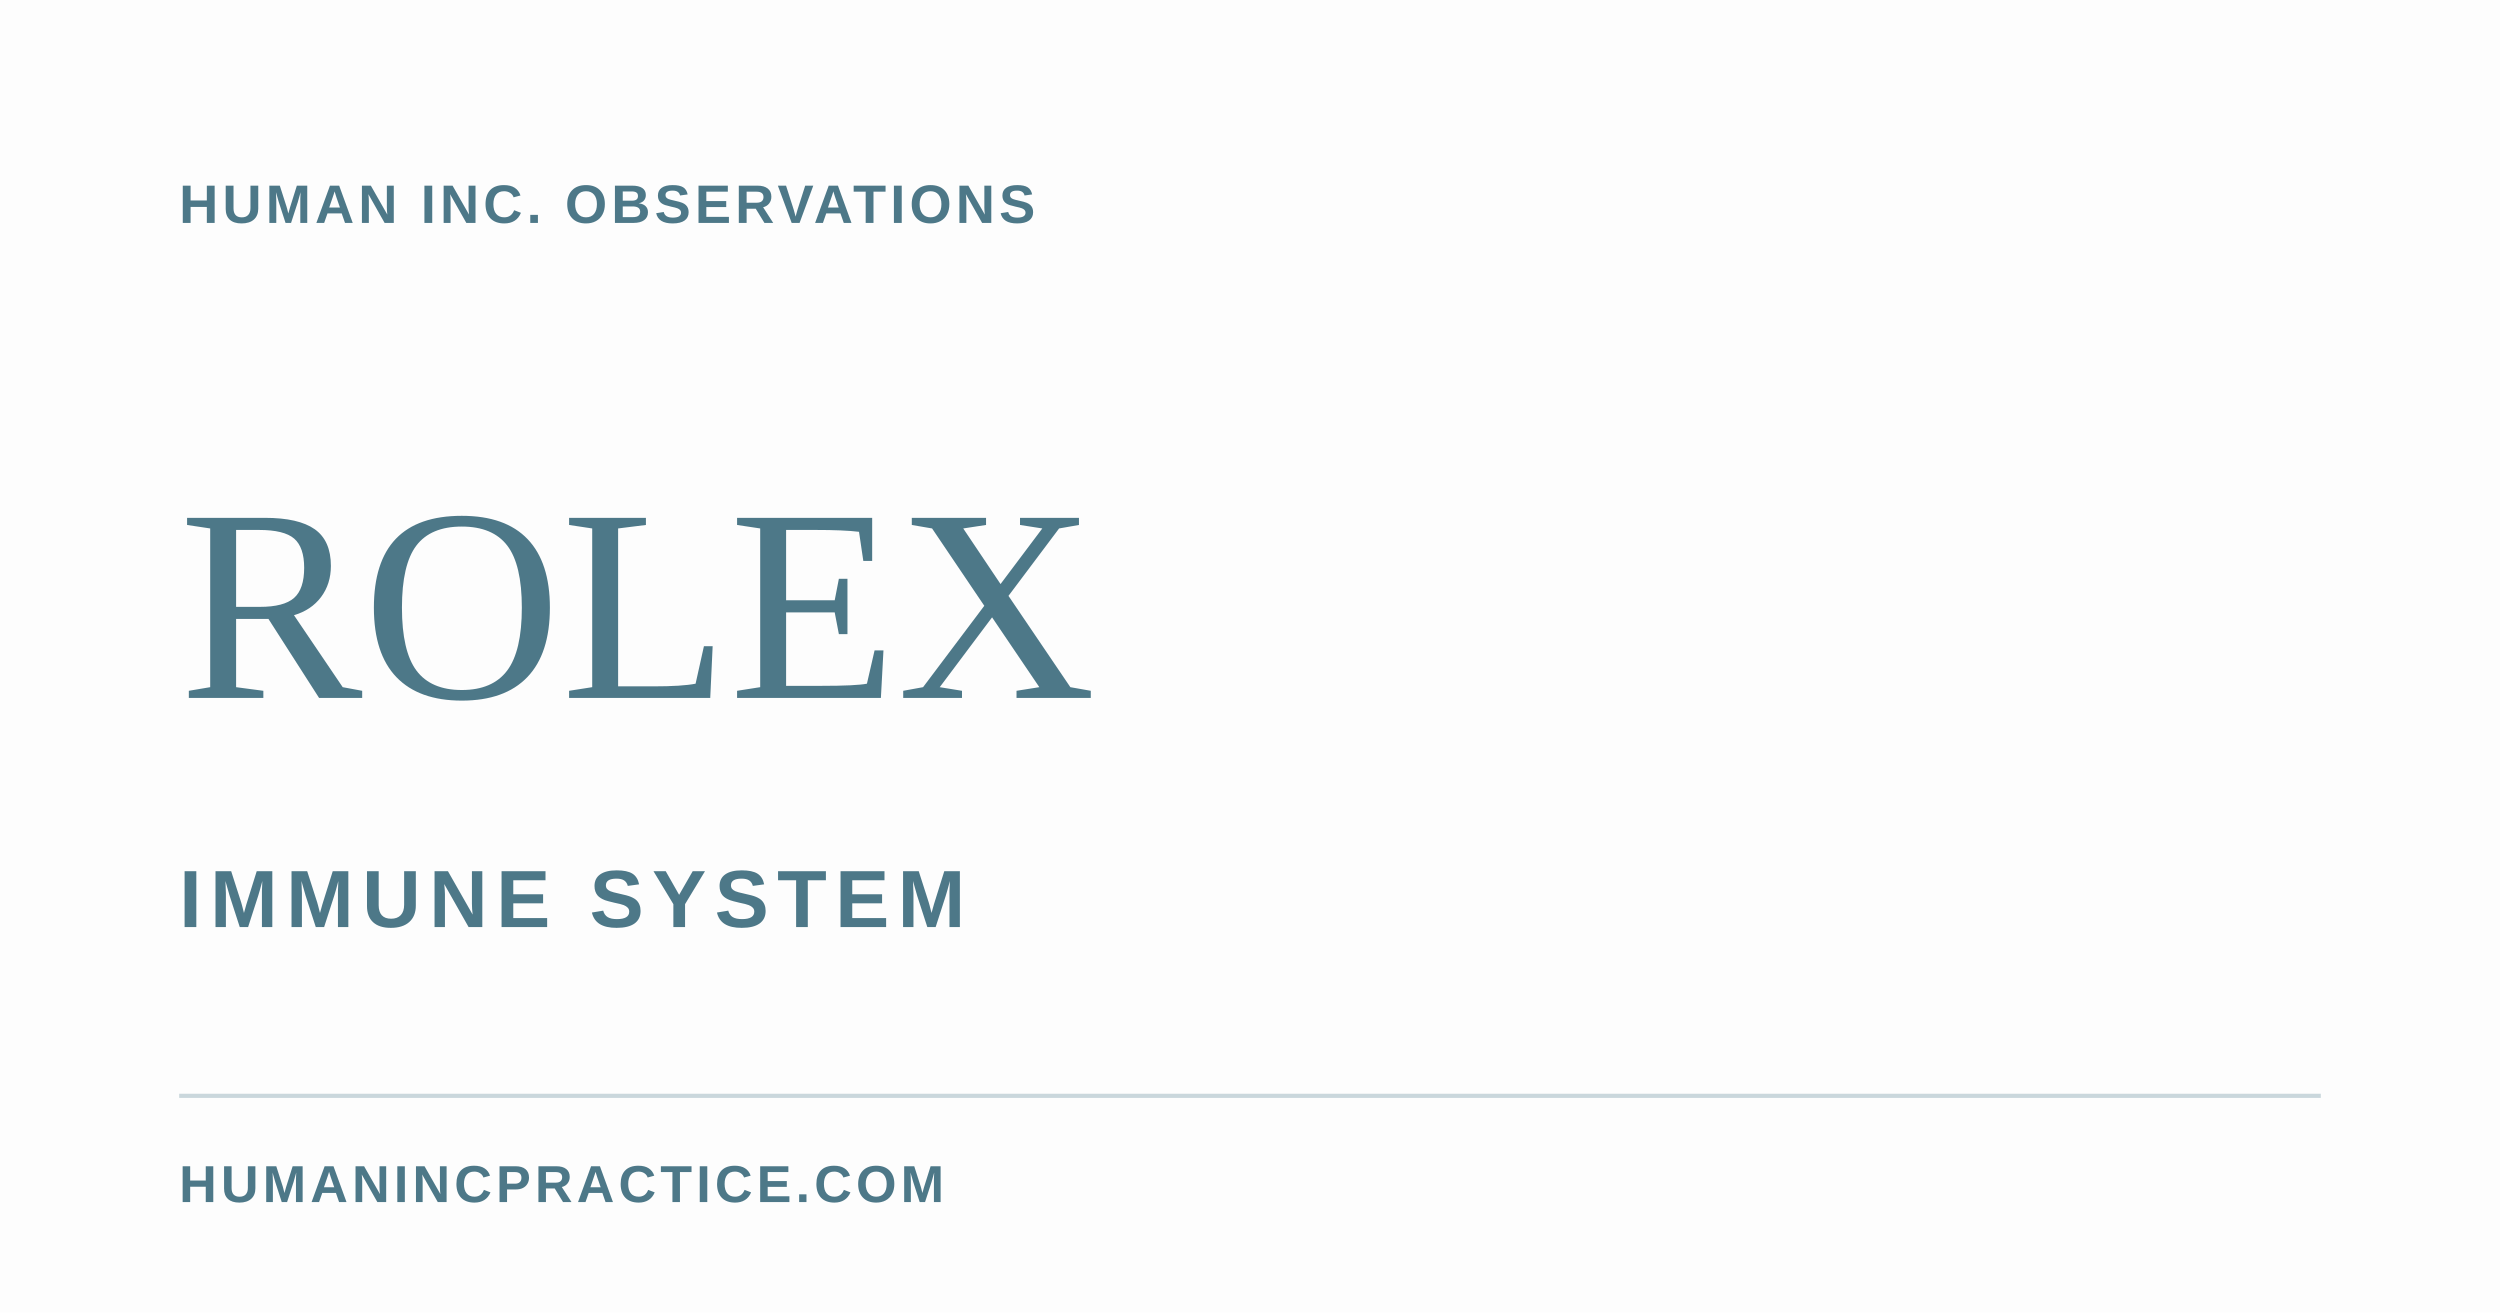
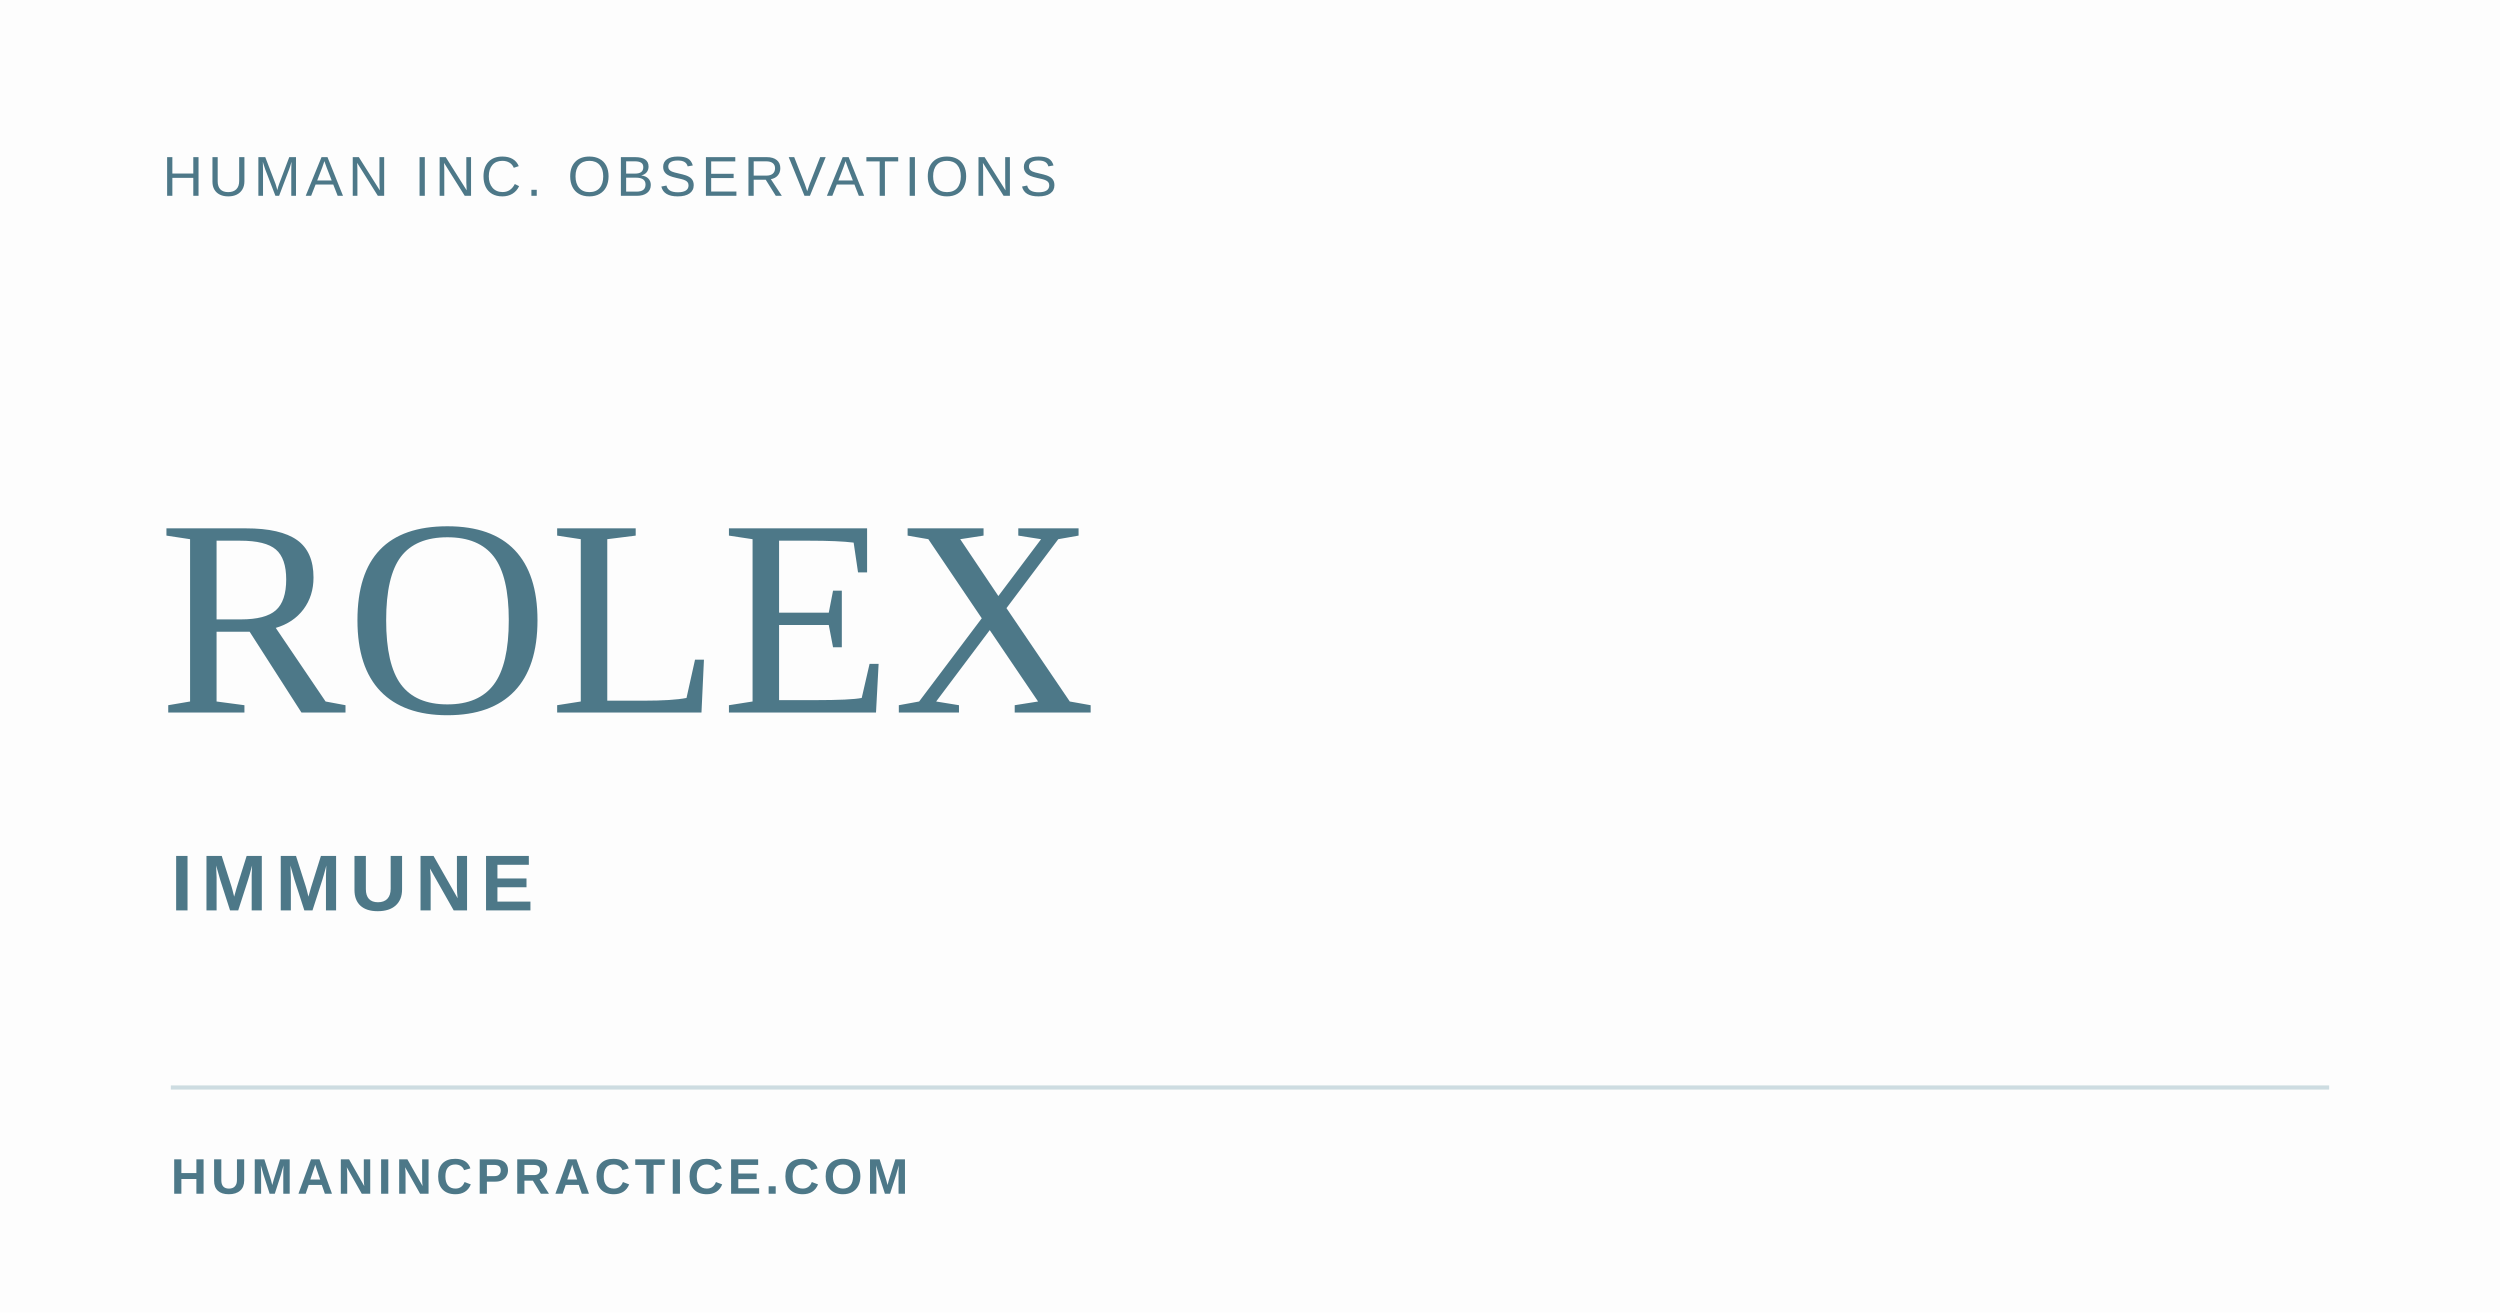
- <svg xmlns="http://www.w3.org/2000/svg" width="1200" height="630" viewBox="0 0 1200 630" role="img" aria-label="Human Inc. Observations — ROLEX — Immune System — HumanIncPractice.com">
+ <svg xmlns="http://www.w3.org/2000/svg" width="1200" height="630" viewBox="0 0 1200 630" role="img" aria-label="Human Inc. Observations — ROLEX — Immune — HumanIncPractice.com">
  <rect width="1200" height="630" fill="#fdfdfd" />
  <g fill="#4d7888">
-     <text x="86" y="107" font-family="Arial, Helvetica, sans-serif" font-size="26" font-weight="600" letter-spacing="2">HUMAN INC. OBSERVATIONS</text>
-     <text x="86" y="335" font-family="Georgia, 'Times New Roman', serif" font-size="132">ROLEX</text>
-     <text x="86" y="445" font-family="Arial, Helvetica, sans-serif" font-weight="600" font-size="39" letter-spacing="4">IMMUNE SYSTEM</text>
-     <path d="M86 526H1114" stroke="#cad7dc" stroke-width="2" />
-     <text x="86" y="577" font-family="Arial, Helvetica, sans-serif" font-size="25" font-weight="600" letter-spacing="2">HUMANINCPRACTICE.COM</text>
+     <text x="78" y="94" font-family="Arial, Helvetica, sans-serif" font-size="27" letter-spacing="2.4">HUMAN INC. OBSERVATIONS</text>
+     <text x="76" y="342" font-family="Georgia, 'Times New Roman', serif" font-size="135">ROLEX</text>
+     <text x="82" y="437" font-family="Arial, Helvetica, sans-serif" font-size="38" font-weight="600" letter-spacing="4">IMMUNE</text>
+     <path d="M82 522H1118" stroke="#cddce1" stroke-width="2" />
+     <text x="82" y="573" font-family="Arial, Helvetica, sans-serif" font-size="24" font-weight="600" letter-spacing="2">HUMANINCPRACTICE.COM</text>
  </g>
</svg>
